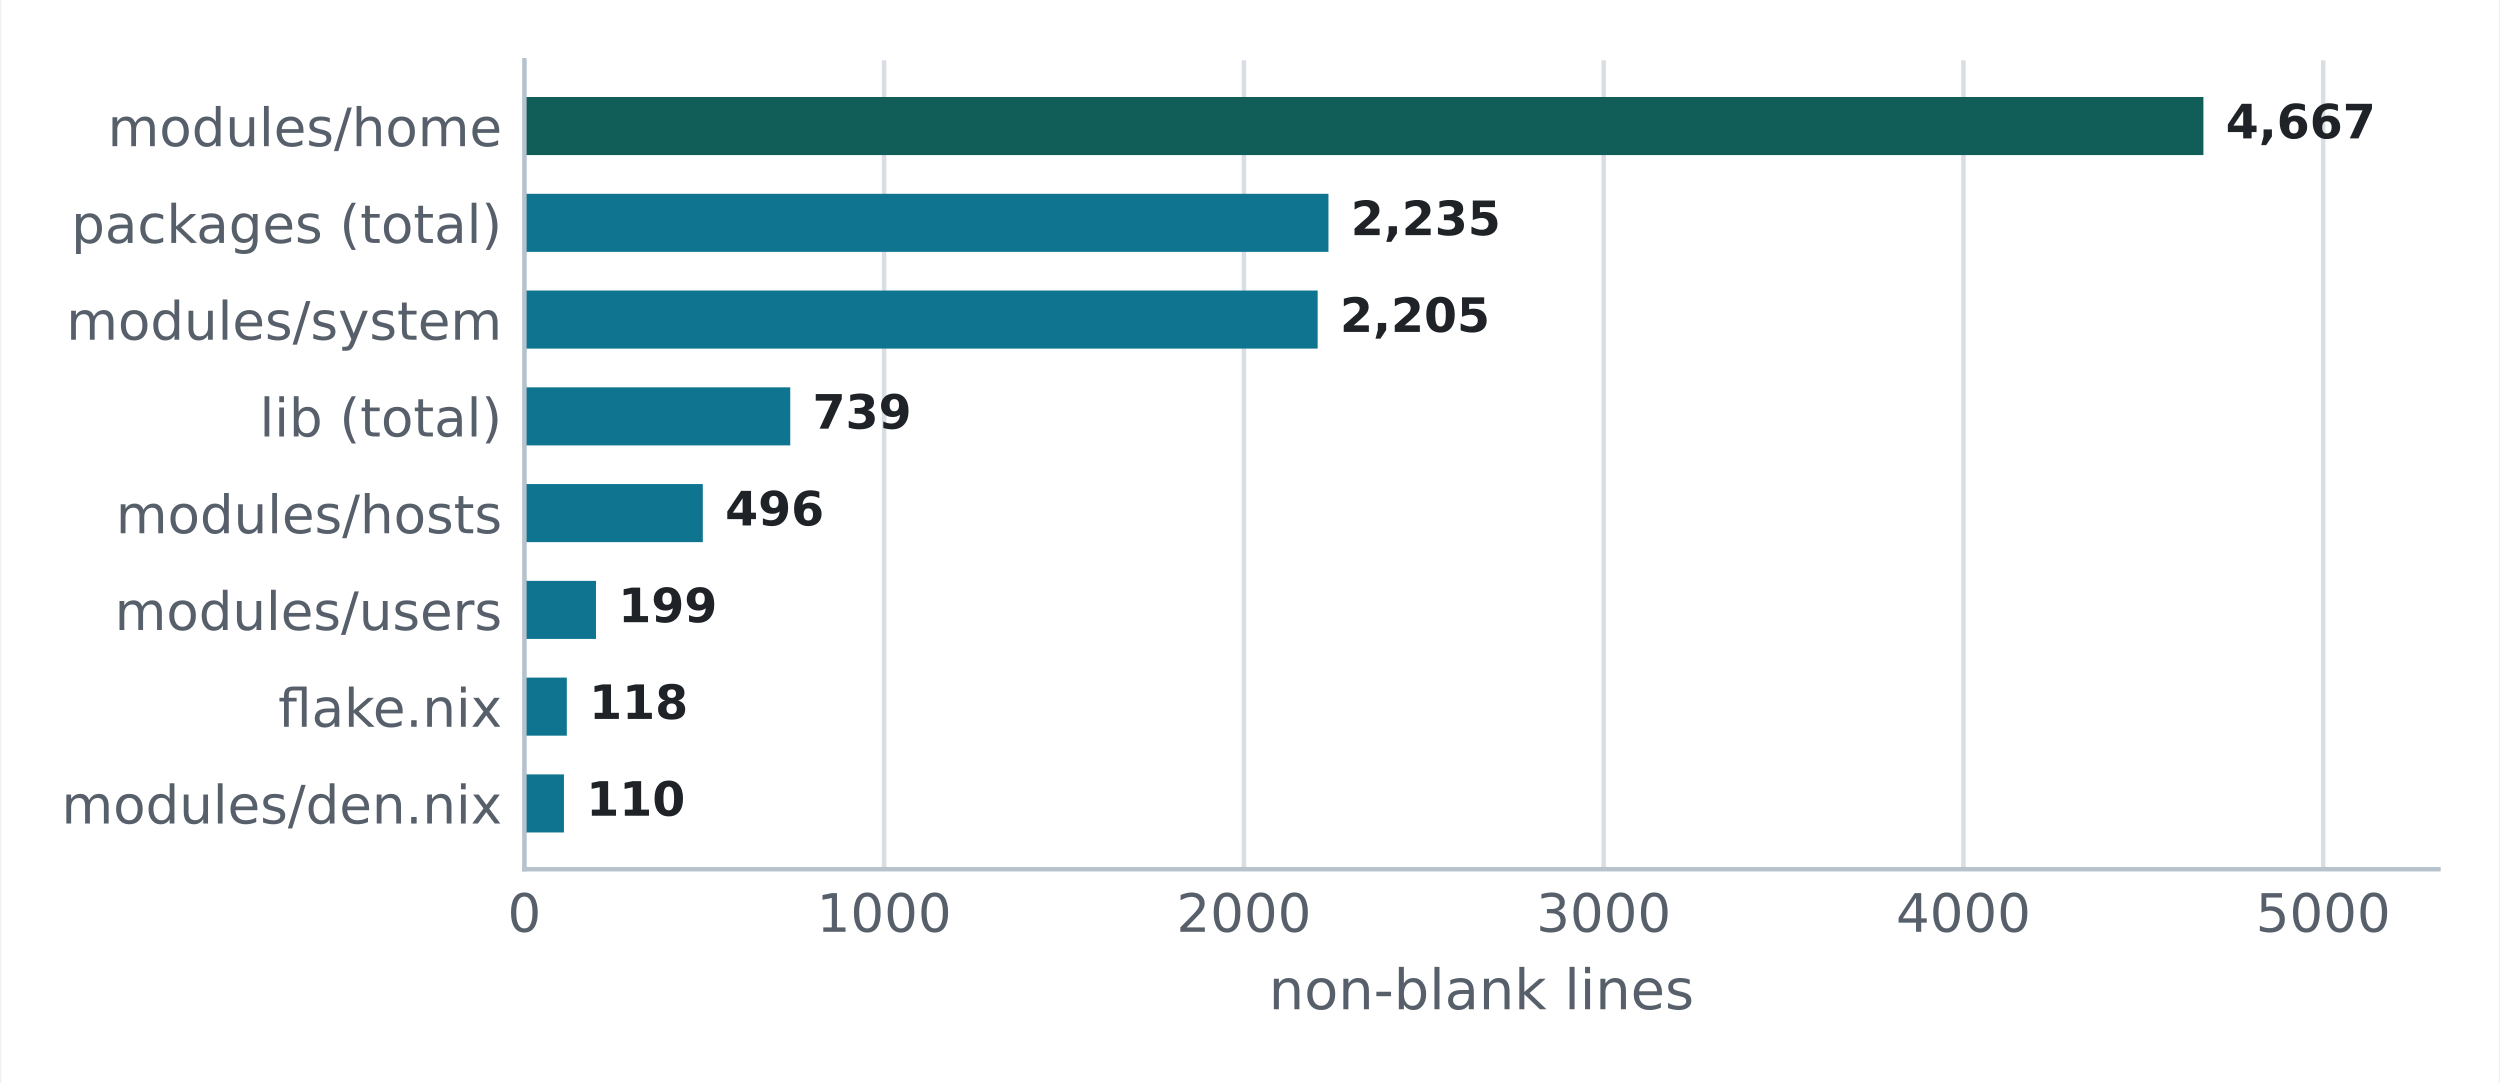
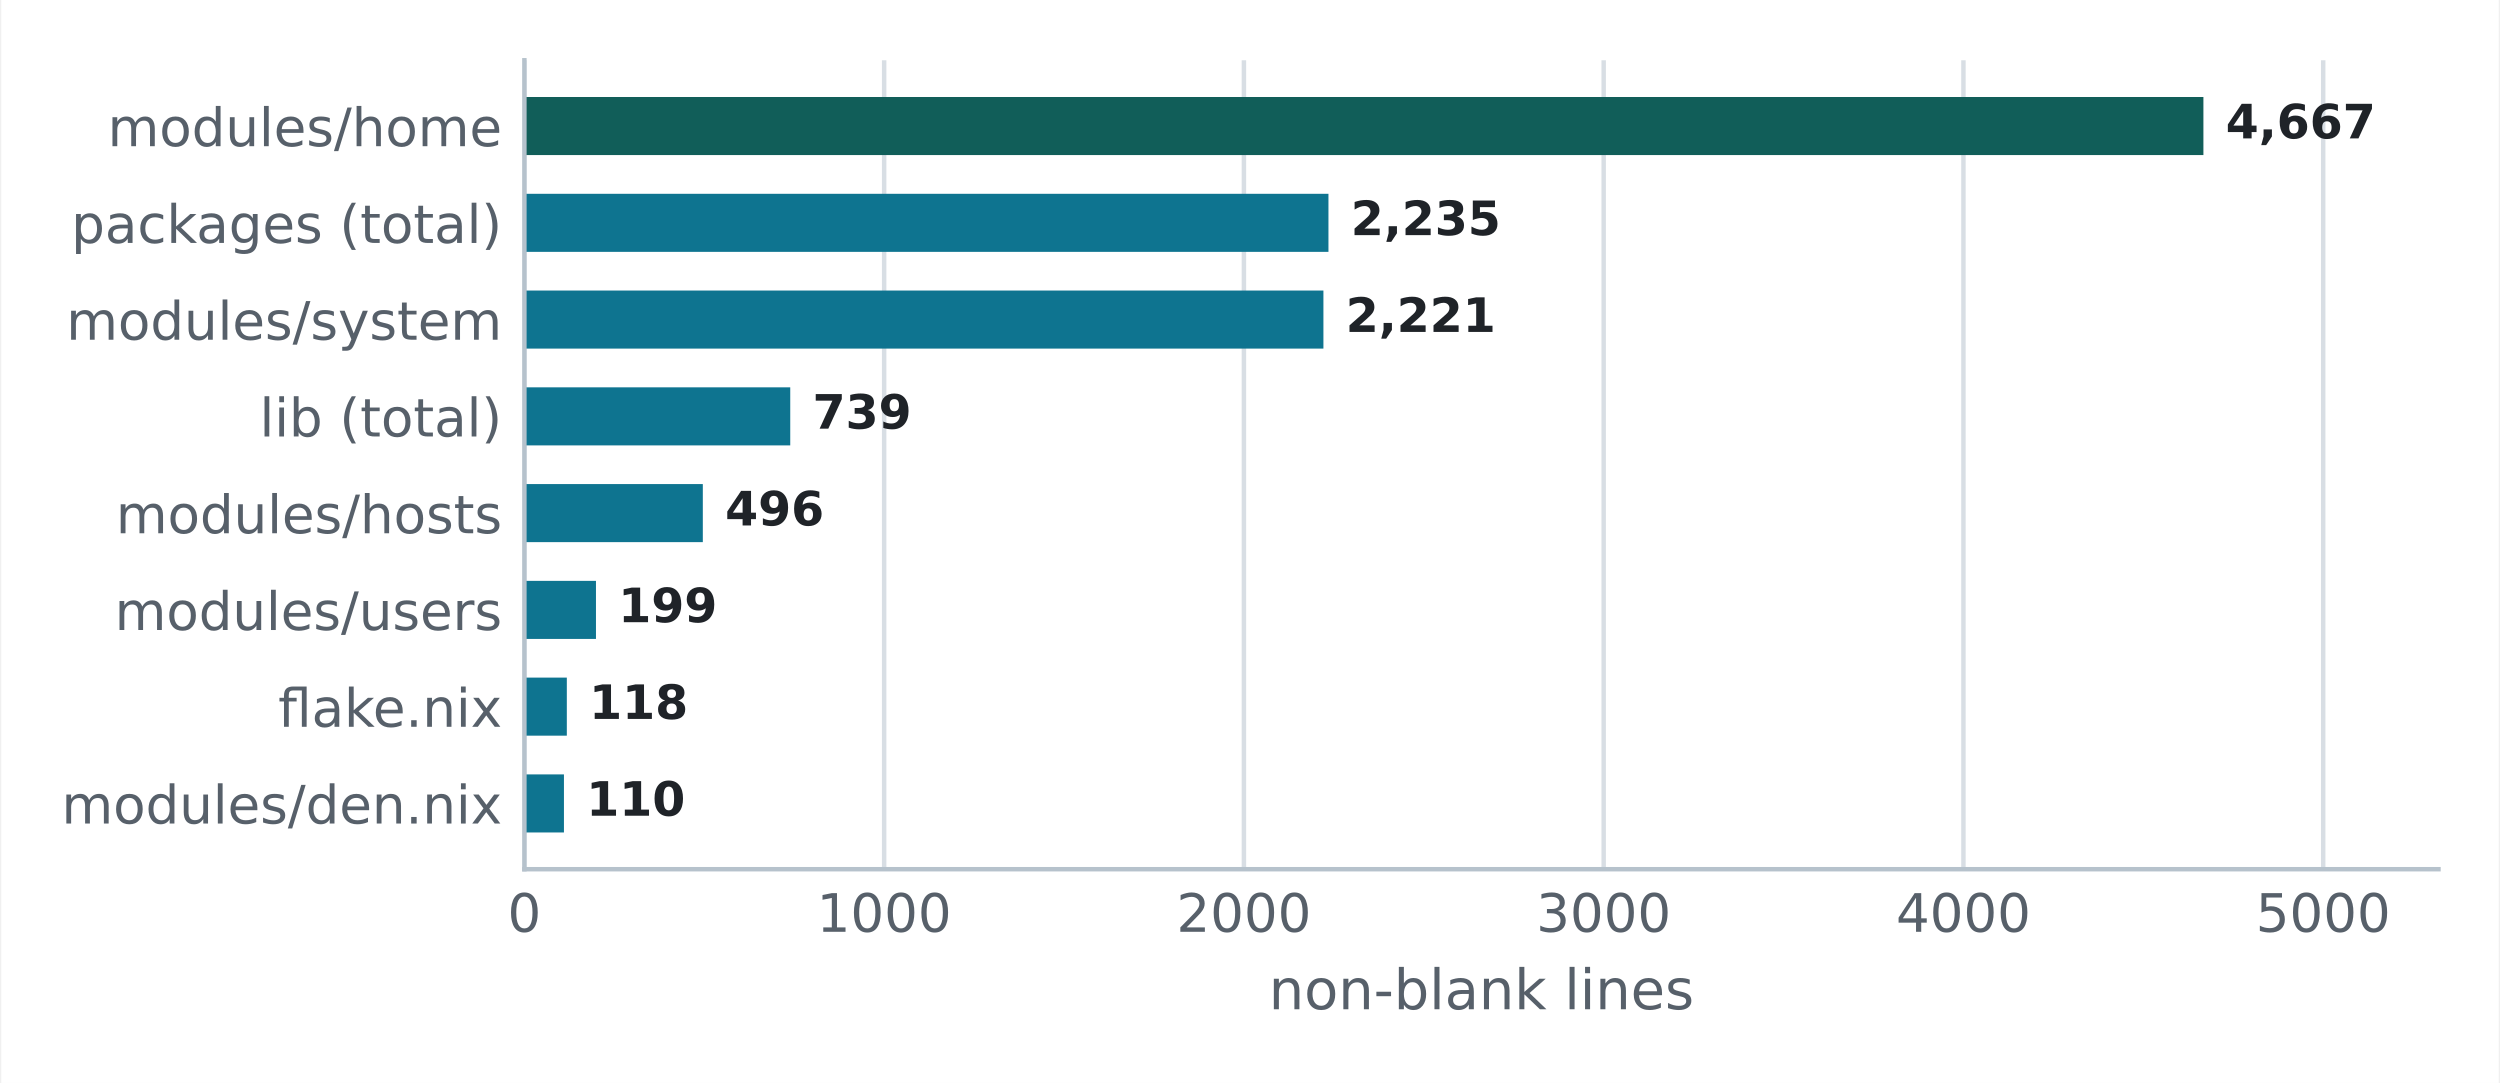
<svg xmlns="http://www.w3.org/2000/svg" xmlns:xlink="http://www.w3.org/1999/xlink" width="995" height="431" viewBox="0 0 447.591 194.078" version="1.1">
  <defs>
    <style type="text/css">*{stroke-linejoin: round; stroke-linecap: butt}</style>
  </defs>
  <g id="figure_1">
    <g id="patch_1">
      <path d="M 0 194.078  L 447.591 194.078  L 447.591 0  L 0 0  z " style="fill: #ffffff" />
    </g>
    <g id="axes_1">
      <g id="patch_2">
        <path d="M 93.751 155.778  L 436.791 155.778  L 436.791 10.8  L 93.751 10.8  z " style="fill: #ffffff" />
      </g>
      <g id="matplotlib.axis_1">
        <g id="xtick_1">
          <g id="line2d_1">
            <path d="M 93.751 155.778  L 93.751 10.8  " clip-path="url(#p4f550c6e6d)" style="fill: none; stroke: #d8dee4; stroke-width: 0.8; stroke-linecap: square" />
          </g>
          <g id="line2d_2" />
          <g id="text_1">
            <g style="fill: #57606a" transform="translate(90.72875 166.9954) scale(0.095 -0.095)">
              <defs>
                <path id="DejaVuSans-13" d="M 2034 4250  Q 1547 4250 1301 3770  Q 1056 3291 1056 2328  Q 1056 1369 1301 889  Q 1547 409 2034 409  Q 2525 409 2770 889  Q 3016 1369 3016 2328  Q 3016 3291 2770 3770  Q 2525 4250 2034 4250  z M 2034 4750  Q 2819 4750 3233 4129  Q 3647 3509 3647 2328  Q 3647 1150 3233 529  Q 2819 -91 2034 -91  Q 1250 -91 836 529  Q 422 1150 422 2328  Q 422 3509 836 4129  Q 1250 4750 2034 4750  z " transform="scale(0.015625)" />
              </defs>
              <use xlink:href="#DejaVuSans-13" />
            </g>
          </g>
        </g>
        <g id="xtick_2">
          <g id="line2d_3">
            <path d="M 158.228 155.778  L 158.228 10.8  " clip-path="url(#p4f550c6e6d)" style="fill: none; stroke: #d8dee4; stroke-width: 0.8; stroke-linecap: square" />
          </g>
          <g id="line2d_4" />
          <g id="text_2">
            <g style="fill: #57606a" transform="translate(146.1388 166.9954) scale(0.095 -0.095)">
              <defs>
                <path id="DejaVuSans-14" d="M 794 531  L 1825 531  L 1825 4091  L 703 3866  L 703 4441  L 1819 4666  L 2450 4666  L 2450 531  L 3481 531  L 3481 0  L 794 0  L 794 531  z " transform="scale(0.015625)" />
              </defs>
              <use xlink:href="#DejaVuSans-14" />
              <use xlink:href="#DejaVuSans-13" transform="translate(63.625 0)" />
              <use xlink:href="#DejaVuSans-13" transform="translate(127.25 0)" />
              <use xlink:href="#DejaVuSans-13" transform="translate(190.875 0)" />
            </g>
          </g>
        </g>
        <g id="xtick_3">
          <g id="line2d_5">
            <path d="M 222.704 155.778  L 222.704 10.8  " clip-path="url(#p4f550c6e6d)" style="fill: none; stroke: #d8dee4; stroke-width: 0.8; stroke-linecap: square" />
          </g>
          <g id="line2d_6" />
          <g id="text_3">
            <g style="fill: #57606a" transform="translate(210.6154 166.9954) scale(0.095 -0.095)">
              <defs>
                <path id="DejaVuSans-15" d="M 1228 531  L 3431 531  L 3431 0  L 469 0  L 469 531  Q 828 903 1448 1529  Q 2069 2156 2228 2338  Q 2531 2678 2651 2914  Q 2772 3150 2772 3378  Q 2772 3750 2511 3984  Q 2250 4219 1831 4219  Q 1534 4219 1204 4116  Q 875 4013 500 3803  L 500 4441  Q 881 4594 1212 4672  Q 1544 4750 1819 4750  Q 2544 4750 2975 4387  Q 3406 4025 3406 3419  Q 3406 3131 3298 2873  Q 3191 2616 2906 2266  Q 2828 2175 2409 1742  Q 1991 1309 1228 531  z " transform="scale(0.015625)" />
              </defs>
              <use xlink:href="#DejaVuSans-15" />
              <use xlink:href="#DejaVuSans-13" transform="translate(63.625 0)" />
              <use xlink:href="#DejaVuSans-13" transform="translate(127.25 0)" />
              <use xlink:href="#DejaVuSans-13" transform="translate(190.875 0)" />
            </g>
          </g>
        </g>
        <g id="xtick_4">
          <g id="line2d_7">
            <path d="M 287.181 155.778  L 287.181 10.8  " clip-path="url(#p4f550c6e6d)" style="fill: none; stroke: #d8dee4; stroke-width: 0.8; stroke-linecap: square" />
          </g>
          <g id="line2d_8" />
          <g id="text_4">
            <g style="fill: #57606a" transform="translate(275.092 166.9954) scale(0.095 -0.095)">
              <defs>
                <path id="DejaVuSans-16" d="M 2597 2516  Q 3050 2419 3304 2112  Q 3559 1806 3559 1356  Q 3559 666 3084 287  Q 2609 -91 1734 -91  Q 1441 -91 1130 -33  Q 819 25 488 141  L 488 750  Q 750 597 1062 519  Q 1375 441 1716 441  Q 2309 441 2620 675  Q 2931 909 2931 1356  Q 2931 1769 2642 2001  Q 2353 2234 1838 2234  L 1294 2234  L 1294 2753  L 1863 2753  Q 2328 2753 2575 2939  Q 2822 3125 2822 3475  Q 2822 3834 2567 4026  Q 2313 4219 1838 4219  Q 1578 4219 1281 4162  Q 984 4106 628 3988  L 628 4550  Q 988 4650 1302 4700  Q 1616 4750 1894 4750  Q 2613 4750 3031 4423  Q 3450 4097 3450 3541  Q 3450 3153 3228 2886  Q 3006 2619 2597 2516  z " transform="scale(0.015625)" />
              </defs>
              <use xlink:href="#DejaVuSans-16" />
              <use xlink:href="#DejaVuSans-13" transform="translate(63.625 0)" />
              <use xlink:href="#DejaVuSans-13" transform="translate(127.25 0)" />
              <use xlink:href="#DejaVuSans-13" transform="translate(190.875 0)" />
            </g>
          </g>
        </g>
        <g id="xtick_5">
          <g id="line2d_9">
            <path d="M 351.657 155.778  L 351.657 10.8  " clip-path="url(#p4f550c6e6d)" style="fill: none; stroke: #d8dee4; stroke-width: 0.8; stroke-linecap: square" />
          </g>
          <g id="line2d_10" />
          <g id="text_5">
            <g style="fill: #57606a" transform="translate(339.5686 166.9954) scale(0.095 -0.095)">
              <defs>
                <path id="DejaVuSans-17" d="M 2419 4116  L 825 1625  L 2419 1625  L 2419 4116  z M 2253 4666  L 3047 4666  L 3047 1625  L 3713 1625  L 3713 1100  L 3047 1100  L 3047 0  L 2419 0  L 2419 1100  L 313 1100  L 313 1709  L 2253 4666  z " transform="scale(0.015625)" />
              </defs>
              <use xlink:href="#DejaVuSans-17" />
              <use xlink:href="#DejaVuSans-13" transform="translate(63.625 0)" />
              <use xlink:href="#DejaVuSans-13" transform="translate(127.25 0)" />
              <use xlink:href="#DejaVuSans-13" transform="translate(190.875 0)" />
            </g>
          </g>
        </g>
        <g id="xtick_6">
          <g id="line2d_11">
            <path d="M 416.134 155.778  L 416.134 10.8  " clip-path="url(#p4f550c6e6d)" style="fill: none; stroke: #d8dee4; stroke-width: 0.8; stroke-linecap: square" />
          </g>
          <g id="line2d_12" />
          <g id="text_6">
            <g style="fill: #57606a" transform="translate(404.0452 166.9954) scale(0.095 -0.095)">
              <defs>
                <path id="DejaVuSans-18" d="M 691 4666  L 3169 4666  L 3169 4134  L 1269 4134  L 1269 2991  Q 1406 3038 1543 3061  Q 1681 3084 1819 3084  Q 2600 3084 3056 2656  Q 3513 2228 3513 1497  Q 3513 744 3044 326  Q 2575 -91 1722 -91  Q 1428 -91 1123 -41  Q 819 9 494 109  L 494 744  Q 775 591 1075 516  Q 1375 441 1709 441  Q 2250 441 2565 725  Q 2881 1009 2881 1497  Q 2881 1984 2565 2268  Q 2250 2553 1709 2553  Q 1456 2553 1204 2497  Q 953 2441 691 2322  L 691 4666  z " transform="scale(0.015625)" />
              </defs>
              <use xlink:href="#DejaVuSans-18" />
              <use xlink:href="#DejaVuSans-13" transform="translate(63.625 0)" />
              <use xlink:href="#DejaVuSans-13" transform="translate(127.25 0)" />
              <use xlink:href="#DejaVuSans-13" transform="translate(190.875 0)" />
            </g>
          </g>
        </g>
        <g id="text_7">
          <g style="fill: #57606a" transform="translate(227.1616 180.8761) scale(0.1 -0.1)">
            <defs>
              <path id="DejaVuSans-51" d="M 3513 2113  L 3513 0  L 2938 0  L 2938 2094  Q 2938 2591 2744 2837  Q 2550 3084 2163 3084  Q 1697 3084 1428 2787  Q 1159 2491 1159 1978  L 1159 0  L 581 0  L 581 3500  L 1159 3500  L 1159 2956  Q 1366 3272 1645 3428  Q 1925 3584 2291 3584  Q 2894 3584 3203 3211  Q 3513 2838 3513 2113  z " transform="scale(0.015625)" />
              <path id="DejaVuSans-52" d="M 1959 3097  Q 1497 3097 1228 2736  Q 959 2375 959 1747  Q 959 1119 1226 758  Q 1494 397 1959 397  Q 2419 397 2687 759  Q 2956 1122 2956 1747  Q 2956 2369 2687 2733  Q 2419 3097 1959 3097  z M 1959 3584  Q 2709 3584 3137 3096  Q 3566 2609 3566 1747  Q 3566 888 3137 398  Q 2709 -91 1959 -91  Q 1206 -91 779 398  Q 353 888 353 1747  Q 353 2609 779 3096  Q 1206 3584 1959 3584  z " transform="scale(0.015625)" />
              <path id="DejaVuSans-10" d="M 313 2009  L 1997 2009  L 1997 1497  L 313 1497  L 313 2009  z " transform="scale(0.015625)" />
              <path id="DejaVuSans-45" d="M 3116 1747  Q 3116 2381 2855 2742  Q 2594 3103 2138 3103  Q 1681 3103 1420 2742  Q 1159 2381 1159 1747  Q 1159 1113 1420 752  Q 1681 391 2138 391  Q 2594 391 2855 752  Q 3116 1113 3116 1747  z M 1159 2969  Q 1341 3281 1617 3432  Q 1894 3584 2278 3584  Q 2916 3584 3314 3078  Q 3713 2572 3713 1747  Q 3713 922 3314 415  Q 2916 -91 2278 -91  Q 1894 -91 1617 61  Q 1341 213 1159 525  L 1159 0  L 581 0  L 581 4863  L 1159 4863  L 1159 2969  z " transform="scale(0.015625)" />
              <path id="DejaVuSans-4f" d="M 603 4863  L 1178 4863  L 1178 0  L 603 0  L 603 4863  z " transform="scale(0.015625)" />
              <path id="DejaVuSans-44" d="M 2194 1759  Q 1497 1759 1228 1600  Q 959 1441 959 1056  Q 959 750 1161 570  Q 1363 391 1709 391  Q 2188 391 2477 730  Q 2766 1069 2766 1631  L 2766 1759  L 2194 1759  z M 3341 1997  L 3341 0  L 2766 0  L 2766 531  Q 2569 213 2275 61  Q 1981 -91 1556 -91  Q 1019 -91 701 211  Q 384 513 384 1019  Q 384 1609 779 1909  Q 1175 2209 1959 2209  L 2766 2209  L 2766 2266  Q 2766 2663 2505 2880  Q 2244 3097 1772 3097  Q 1472 3097 1187 3025  Q 903 2953 641 2809  L 641 3341  Q 956 3463 1253 3523  Q 1550 3584 1831 3584  Q 2591 3584 2966 3190  Q 3341 2797 3341 1997  z " transform="scale(0.015625)" />
              <path id="DejaVuSans-4e" d="M 581 4863  L 1159 4863  L 1159 1991  L 2875 3500  L 3609 3500  L 1753 1863  L 3688 0  L 2938 0  L 1159 1709  L 1159 0  L 581 0  L 581 4863  z " transform="scale(0.015625)" />
              <path id="DejaVuSans-3" transform="scale(0.015625)" />
              <path id="DejaVuSans-4c" d="M 603 3500  L 1178 3500  L 1178 0  L 603 0  L 603 3500  z M 603 4863  L 1178 4863  L 1178 4134  L 603 4134  L 603 4863  z " transform="scale(0.015625)" />
              <path id="DejaVuSans-48" d="M 3597 1894  L 3597 1613  L 953 1613  Q 991 1019 1311 708  Q 1631 397 2203 397  Q 2534 397 2845 478  Q 3156 559 3463 722  L 3463 178  Q 3153 47 2828 -22  Q 2503 -91 2169 -91  Q 1331 -91 842 396  Q 353 884 353 1716  Q 353 2575 817 3079  Q 1281 3584 2069 3584  Q 2775 3584 3186 3129  Q 3597 2675 3597 1894  z M 3022 2063  Q 3016 2534 2758 2815  Q 2500 3097 2075 3097  Q 1594 3097 1305 2825  Q 1016 2553 972 2059  L 3022 2063  z " transform="scale(0.015625)" />
              <path id="DejaVuSans-56" d="M 2834 3397  L 2834 2853  Q 2591 2978 2328 3040  Q 2066 3103 1784 3103  Q 1356 3103 1142 2972  Q 928 2841 928 2578  Q 928 2378 1081 2264  Q 1234 2150 1697 2047  L 1894 2003  Q 2506 1872 2764 1633  Q 3022 1394 3022 966  Q 3022 478 2636 193  Q 2250 -91 1575 -91  Q 1294 -91 989 -36  Q 684 19 347 128  L 347 722  Q 666 556 975 473  Q 1284 391 1588 391  Q 1994 391 2212 530  Q 2431 669 2431 922  Q 2431 1156 2273 1281  Q 2116 1406 1581 1522  L 1381 1569  Q 847 1681 609 1914  Q 372 2147 372 2553  Q 372 3047 722 3315  Q 1072 3584 1716 3584  Q 2034 3584 2315 3537  Q 2597 3491 2834 3397  z " transform="scale(0.015625)" />
            </defs>
            <use xlink:href="#DejaVuSans-51" />
            <use xlink:href="#DejaVuSans-52" transform="translate(63.375 0)" />
            <use xlink:href="#DejaVuSans-51" transform="translate(124.5625 0)" />
            <use xlink:href="#DejaVuSans-10" transform="translate(187.9375 0)" />
            <use xlink:href="#DejaVuSans-45" transform="translate(224.0156 0)" />
            <use xlink:href="#DejaVuSans-4f" transform="translate(287.5 0)" />
            <use xlink:href="#DejaVuSans-44" transform="translate(315.2812 0)" />
            <use xlink:href="#DejaVuSans-51" transform="translate(376.5625 0)" />
            <use xlink:href="#DejaVuSans-4e" transform="translate(439.9375 0)" />
            <use xlink:href="#DejaVuSans-3" transform="translate(497.8438 0)" />
            <use xlink:href="#DejaVuSans-4f" transform="translate(529.625 0)" />
            <use xlink:href="#DejaVuSans-4c" transform="translate(557.4062 0)" />
            <use xlink:href="#DejaVuSans-51" transform="translate(585.1875 0)" />
            <use xlink:href="#DejaVuSans-48" transform="translate(648.5625 0)" />
            <use xlink:href="#DejaVuSans-56" transform="translate(710.0938 0)" />
          </g>
        </g>
      </g>
      <g id="matplotlib.axis_2">
        <g id="ytick_1">
          <g id="line2d_13" />
          <g id="text_8">
            <g style="fill: #57606a" transform="translate(10.8 147.5945) scale(0.095 -0.095)">
              <defs>
                <path id="DejaVuSans-50" d="M 3328 2828  Q 3544 3216 3844 3400  Q 4144 3584 4550 3584  Q 5097 3584 5394 3201  Q 5691 2819 5691 2113  L 5691 0  L 5113 0  L 5113 2094  Q 5113 2597 4934 2840  Q 4756 3084 4391 3084  Q 3944 3084 3684 2787  Q 3425 2491 3425 1978  L 3425 0  L 2847 0  L 2847 2094  Q 2847 2600 2669 2842  Q 2491 3084 2119 3084  Q 1678 3084 1418 2786  Q 1159 2488 1159 1978  L 1159 0  L 581 0  L 581 3500  L 1159 3500  L 1159 2956  Q 1356 3278 1631 3431  Q 1906 3584 2284 3584  Q 2666 3584 2933 3390  Q 3200 3197 3328 2828  z " transform="scale(0.015625)" />
                <path id="DejaVuSans-47" d="M 2906 2969  L 2906 4863  L 3481 4863  L 3481 0  L 2906 0  L 2906 525  Q 2725 213 2448 61  Q 2172 -91 1784 -91  Q 1150 -91 751 415  Q 353 922 353 1747  Q 353 2572 751 3078  Q 1150 3584 1784 3584  Q 2172 3584 2448 3432  Q 2725 3281 2906 2969  z M 947 1747  Q 947 1113 1208 752  Q 1469 391 1925 391  Q 2381 391 2643 752  Q 2906 1113 2906 1747  Q 2906 2381 2643 2742  Q 2381 3103 1925 3103  Q 1469 3103 1208 2742  Q 947 2381 947 1747  z " transform="scale(0.015625)" />
                <path id="DejaVuSans-58" d="M 544 1381  L 544 3500  L 1119 3500  L 1119 1403  Q 1119 906 1312 657  Q 1506 409 1894 409  Q 2359 409 2629 706  Q 2900 1003 2900 1516  L 2900 3500  L 3475 3500  L 3475 0  L 2900 0  L 2900 538  Q 2691 219 2414 64  Q 2138 -91 1772 -91  Q 1169 -91 856 284  Q 544 659 544 1381  z M 1991 3584  L 1991 3584  z " transform="scale(0.015625)" />
                <path id="DejaVuSans-12" d="M 1625 4666  L 2156 4666  L 531 -594  L 0 -594  L 1625 4666  z " transform="scale(0.015625)" />
                <path id="DejaVuSans-11" d="M 684 794  L 1344 794  L 1344 0  L 684 0  L 684 794  z " transform="scale(0.015625)" />
                <path id="DejaVuSans-5b" d="M 3513 3500  L 2247 1797  L 3578 0  L 2900 0  L 1881 1375  L 863 0  L 184 0  L 1544 1831  L 300 3500  L 978 3500  L 1906 2253  L 2834 3500  L 3513 3500  z " transform="scale(0.015625)" />
              </defs>
              <use xlink:href="#DejaVuSans-50" />
              <use xlink:href="#DejaVuSans-52" transform="translate(97.40625 0)" />
              <use xlink:href="#DejaVuSans-47" transform="translate(158.5938 0)" />
              <use xlink:href="#DejaVuSans-58" transform="translate(222.0781 0)" />
              <use xlink:href="#DejaVuSans-4f" transform="translate(285.4531 0)" />
              <use xlink:href="#DejaVuSans-48" transform="translate(313.2344 0)" />
              <use xlink:href="#DejaVuSans-56" transform="translate(374.7656 0)" />
              <use xlink:href="#DejaVuSans-12" transform="translate(426.8594 0)" />
              <use xlink:href="#DejaVuSans-47" transform="translate(460.5469 0)" />
              <use xlink:href="#DejaVuSans-48" transform="translate(524.0312 0)" />
              <use xlink:href="#DejaVuSans-51" transform="translate(585.5625 0)" />
              <use xlink:href="#DejaVuSans-11" transform="translate(648.9375 0)" />
              <use xlink:href="#DejaVuSans-51" transform="translate(680.7188 0)" />
              <use xlink:href="#DejaVuSans-4c" transform="translate(744.0938 0)" />
              <use xlink:href="#DejaVuSans-5b" transform="translate(771.875 0)" />
            </g>
          </g>
        </g>
        <g id="ytick_2">
          <g id="line2d_14" />
          <g id="text_9">
            <g style="fill: #57606a" transform="translate(49.6357 130.2526) scale(0.095 -0.095)">
              <defs>
                <path id="DejaVuSans-13b0" d="M 1831 4863  L 3431 4863  L 3431 0  L 2853 0  L 2853 4384  L 1825 4384  Q 1516 4384 1395 4259  Q 1275 4134 1275 3809  L 1275 3500  L 2222 3500  L 2222 3053  L 1275 3053  L 1275 0  L 697 0  L 697 3053  L 147 3053  L 147 3500  L 697 3500  L 697 3744  Q 697 4328 969 4595  Q 1241 4863 1831 4863  z " transform="scale(0.015625)" />
              </defs>
              <use xlink:href="#DejaVuSans-13b0" />
              <use xlink:href="#DejaVuSans-44" transform="translate(62.98438 0)" />
              <use xlink:href="#DejaVuSans-4e" transform="translate(124.2656 0)" />
              <use xlink:href="#DejaVuSans-48" transform="translate(178.6094 0)" />
              <use xlink:href="#DejaVuSans-11" transform="translate(240.1406 0)" />
              <use xlink:href="#DejaVuSans-51" transform="translate(271.9219 0)" />
              <use xlink:href="#DejaVuSans-4c" transform="translate(335.2969 0)" />
              <use xlink:href="#DejaVuSans-5b" transform="translate(363.0781 0)" />
            </g>
          </g>
        </g>
        <g id="ytick_3">
          <g id="line2d_15" />
          <g id="text_10">
            <g style="fill: #57606a" transform="translate(20.32969 112.9108) scale(0.095 -0.095)">
              <defs>
                <path id="DejaVuSans-55" d="M 2631 2963  Q 2534 3019 2420 3045  Q 2306 3072 2169 3072  Q 1681 3072 1420 2755  Q 1159 2438 1159 1844  L 1159 0  L 581 0  L 581 3500  L 1159 3500  L 1159 2956  Q 1341 3275 1631 3429  Q 1922 3584 2338 3584  Q 2397 3584 2469 3576  Q 2541 3569 2628 3553  L 2631 2963  z " transform="scale(0.015625)" />
              </defs>
              <use xlink:href="#DejaVuSans-50" />
              <use xlink:href="#DejaVuSans-52" transform="translate(97.40625 0)" />
              <use xlink:href="#DejaVuSans-47" transform="translate(158.5938 0)" />
              <use xlink:href="#DejaVuSans-58" transform="translate(222.0781 0)" />
              <use xlink:href="#DejaVuSans-4f" transform="translate(285.4531 0)" />
              <use xlink:href="#DejaVuSans-48" transform="translate(313.2344 0)" />
              <use xlink:href="#DejaVuSans-56" transform="translate(374.7656 0)" />
              <use xlink:href="#DejaVuSans-12" transform="translate(426.8594 0)" />
              <use xlink:href="#DejaVuSans-58" transform="translate(460.5469 0)" />
              <use xlink:href="#DejaVuSans-56" transform="translate(523.9219 0)" />
              <use xlink:href="#DejaVuSans-48" transform="translate(576.0156 0)" />
              <use xlink:href="#DejaVuSans-55" transform="translate(637.5469 0)" />
              <use xlink:href="#DejaVuSans-56" transform="translate(678.6562 0)" />
            </g>
          </g>
        </g>
        <g id="ytick_4">
          <g id="line2d_16" />
          <g id="text_11">
            <g style="fill: #57606a" transform="translate(20.54344 95.569) scale(0.095 -0.095)">
              <defs>
                <path id="DejaVuSans-4b" d="M 3513 2113  L 3513 0  L 2938 0  L 2938 2094  Q 2938 2591 2744 2837  Q 2550 3084 2163 3084  Q 1697 3084 1428 2787  Q 1159 2491 1159 1978  L 1159 0  L 581 0  L 581 4863  L 1159 4863  L 1159 2956  Q 1366 3272 1645 3428  Q 1925 3584 2291 3584  Q 2894 3584 3203 3211  Q 3513 2838 3513 2113  z " transform="scale(0.015625)" />
                <path id="DejaVuSans-57" d="M 1172 4494  L 1172 3500  L 2356 3500  L 2356 3053  L 1172 3053  L 1172 1153  Q 1172 725 1289 603  Q 1406 481 1766 481  L 2356 481  L 2356 0  L 1766 0  Q 1100 0 847 248  Q 594 497 594 1153  L 594 3053  L 172 3053  L 172 3500  L 594 3500  L 594 4494  L 1172 4494  z " transform="scale(0.015625)" />
              </defs>
              <use xlink:href="#DejaVuSans-50" />
              <use xlink:href="#DejaVuSans-52" transform="translate(97.40625 0)" />
              <use xlink:href="#DejaVuSans-47" transform="translate(158.5938 0)" />
              <use xlink:href="#DejaVuSans-58" transform="translate(222.0781 0)" />
              <use xlink:href="#DejaVuSans-4f" transform="translate(285.4531 0)" />
              <use xlink:href="#DejaVuSans-48" transform="translate(313.2344 0)" />
              <use xlink:href="#DejaVuSans-56" transform="translate(374.7656 0)" />
              <use xlink:href="#DejaVuSans-12" transform="translate(426.8594 0)" />
              <use xlink:href="#DejaVuSans-4b" transform="translate(460.5469 0)" />
              <use xlink:href="#DejaVuSans-52" transform="translate(523.9219 0)" />
              <use xlink:href="#DejaVuSans-56" transform="translate(585.1094 0)" />
              <use xlink:href="#DejaVuSans-57" transform="translate(637.2031 0)" />
              <use xlink:href="#DejaVuSans-56" transform="translate(676.4062 0)" />
            </g>
          </g>
        </g>
        <g id="ytick_5">
          <g id="line2d_17" />
          <g id="text_12">
            <g style="fill: #57606a" transform="translate(46.28695 78.22717) scale(0.095 -0.095)">
              <defs>
                <path id="DejaVuSans-b" d="M 1984 4856  Q 1566 4138 1362 3434  Q 1159 2731 1159 2009  Q 1159 1288 1364 580  Q 1569 -128 1984 -844  L 1484 -844  Q 1016 -109 783 600  Q 550 1309 550 2009  Q 550 2706 781 3412  Q 1013 4119 1484 4856  L 1984 4856  z " transform="scale(0.015625)" />
                <path id="DejaVuSans-c" d="M 513 4856  L 1013 4856  Q 1481 4119 1714 3412  Q 1947 2706 1947 2009  Q 1947 1309 1714 600  Q 1481 -109 1013 -844  L 513 -844  Q 928 -128 1133 580  Q 1338 1288 1338 2009  Q 1338 2731 1133 3434  Q 928 4138 513 4856  z " transform="scale(0.015625)" />
              </defs>
              <use xlink:href="#DejaVuSans-4f" />
              <use xlink:href="#DejaVuSans-4c" transform="translate(27.78125 0)" />
              <use xlink:href="#DejaVuSans-45" transform="translate(55.5625 0)" />
              <use xlink:href="#DejaVuSans-3" transform="translate(119.0469 0)" />
              <use xlink:href="#DejaVuSans-b" transform="translate(150.8281 0)" />
              <use xlink:href="#DejaVuSans-57" transform="translate(189.8438 0)" />
              <use xlink:href="#DejaVuSans-52" transform="translate(229.0469 0)" />
              <use xlink:href="#DejaVuSans-57" transform="translate(290.2344 0)" />
              <use xlink:href="#DejaVuSans-44" transform="translate(329.4375 0)" />
              <use xlink:href="#DejaVuSans-4f" transform="translate(390.7188 0)" />
              <use xlink:href="#DejaVuSans-c" transform="translate(418.5 0)" />
            </g>
          </g>
        </g>
        <g id="ytick_6">
          <g id="line2d_18" />
          <g id="text_13">
            <g style="fill: #57606a" transform="translate(11.655 60.88535) scale(0.095 -0.095)">
              <defs>
                <path id="DejaVuSans-5c" d="M 2059 -325  Q 1816 -950 1584 -1140  Q 1353 -1331 966 -1331  L 506 -1331  L 506 -850  L 844 -850  Q 1081 -850 1212 -737  Q 1344 -625 1503 -206  L 1606 56  L 191 3500  L 800 3500  L 1894 763  L 2988 3500  L 3597 3500  L 2059 -325  z " transform="scale(0.015625)" />
              </defs>
              <use xlink:href="#DejaVuSans-50" />
              <use xlink:href="#DejaVuSans-52" transform="translate(97.40625 0)" />
              <use xlink:href="#DejaVuSans-47" transform="translate(158.5938 0)" />
              <use xlink:href="#DejaVuSans-58" transform="translate(222.0781 0)" />
              <use xlink:href="#DejaVuSans-4f" transform="translate(285.4531 0)" />
              <use xlink:href="#DejaVuSans-48" transform="translate(313.2344 0)" />
              <use xlink:href="#DejaVuSans-56" transform="translate(374.7656 0)" />
              <use xlink:href="#DejaVuSans-12" transform="translate(426.8594 0)" />
              <use xlink:href="#DejaVuSans-56" transform="translate(460.5469 0)" />
              <use xlink:href="#DejaVuSans-5c" transform="translate(512.6406 0)" />
              <use xlink:href="#DejaVuSans-56" transform="translate(571.8281 0)" />
              <use xlink:href="#DejaVuSans-57" transform="translate(623.9219 0)" />
              <use xlink:href="#DejaVuSans-48" transform="translate(663.125 0)" />
              <use xlink:href="#DejaVuSans-50" transform="translate(724.6562 0)" />
            </g>
          </g>
        </g>
        <g id="ytick_7">
          <g id="line2d_19" />
          <g id="text_14">
            <g style="fill: #57606a" transform="translate(12.5382 43.54352) scale(0.095 -0.095)">
              <defs>
                <path id="DejaVuSans-53" d="M 1159 525  L 1159 -1331  L 581 -1331  L 581 3500  L 1159 3500  L 1159 2969  Q 1341 3281 1617 3432  Q 1894 3584 2278 3584  Q 2916 3584 3314 3078  Q 3713 2572 3713 1747  Q 3713 922 3314 415  Q 2916 -91 2278 -91  Q 1894 -91 1617 61  Q 1341 213 1159 525  z M 3116 1747  Q 3116 2381 2855 2742  Q 2594 3103 2138 3103  Q 1681 3103 1420 2742  Q 1159 2381 1159 1747  Q 1159 1113 1420 752  Q 1681 391 2138 391  Q 2594 391 2855 752  Q 3116 1113 3116 1747  z " transform="scale(0.015625)" />
                <path id="DejaVuSans-46" d="M 3122 3366  L 3122 2828  Q 2878 2963 2633 3030  Q 2388 3097 2138 3097  Q 1578 3097 1268 2742  Q 959 2388 959 1747  Q 959 1106 1268 751  Q 1578 397 2138 397  Q 2388 397 2633 464  Q 2878 531 3122 666  L 3122 134  Q 2881 22 2623 -34  Q 2366 -91 2075 -91  Q 1284 -91 818 406  Q 353 903 353 1747  Q 353 2603 823 3093  Q 1294 3584 2113 3584  Q 2378 3584 2631 3529  Q 2884 3475 3122 3366  z " transform="scale(0.015625)" />
                <path id="DejaVuSans-4a" d="M 2906 1791  Q 2906 2416 2648 2759  Q 2391 3103 1925 3103  Q 1463 3103 1205 2759  Q 947 2416 947 1791  Q 947 1169 1205 825  Q 1463 481 1925 481  Q 2391 481 2648 825  Q 2906 1169 2906 1791  z M 3481 434  Q 3481 -459 3084 -895  Q 2688 -1331 1869 -1331  Q 1566 -1331 1297 -1286  Q 1028 -1241 775 -1147  L 775 -588  Q 1028 -725 1275 -790  Q 1522 -856 1778 -856  Q 2344 -856 2625 -561  Q 2906 -266 2906 331  L 2906 616  Q 2728 306 2450 153  Q 2172 0 1784 0  Q 1141 0 747 490  Q 353 981 353 1791  Q 353 2603 747 3093  Q 1141 3584 1784 3584  Q 2172 3584 2450 3431  Q 2728 3278 2906 2969  L 2906 3500  L 3481 3500  L 3481 434  z " transform="scale(0.015625)" />
              </defs>
              <use xlink:href="#DejaVuSans-53" />
              <use xlink:href="#DejaVuSans-44" transform="translate(63.48438 0)" />
              <use xlink:href="#DejaVuSans-46" transform="translate(124.7656 0)" />
              <use xlink:href="#DejaVuSans-4e" transform="translate(179.75 0)" />
              <use xlink:href="#DejaVuSans-44" transform="translate(235.9062 0)" />
              <use xlink:href="#DejaVuSans-4a" transform="translate(297.1875 0)" />
              <use xlink:href="#DejaVuSans-48" transform="translate(360.6719 0)" />
              <use xlink:href="#DejaVuSans-56" transform="translate(422.2031 0)" />
              <use xlink:href="#DejaVuSans-3" transform="translate(474.2969 0)" />
              <use xlink:href="#DejaVuSans-b" transform="translate(506.0781 0)" />
              <use xlink:href="#DejaVuSans-57" transform="translate(545.0938 0)" />
              <use xlink:href="#DejaVuSans-52" transform="translate(584.2969 0)" />
              <use xlink:href="#DejaVuSans-57" transform="translate(645.4844 0)" />
              <use xlink:href="#DejaVuSans-44" transform="translate(684.6875 0)" />
              <use xlink:href="#DejaVuSans-4f" transform="translate(745.9688 0)" />
              <use xlink:href="#DejaVuSans-c" transform="translate(773.75 0)" />
            </g>
          </g>
        </g>
        <g id="ytick_8">
          <g id="line2d_20" />
          <g id="text_15">
            <g style="fill: #57606a" transform="translate(19.06648 26.2017) scale(0.095 -0.095)">
              <use xlink:href="#DejaVuSans-50" />
              <use xlink:href="#DejaVuSans-52" transform="translate(97.40625 0)" />
              <use xlink:href="#DejaVuSans-47" transform="translate(158.5938 0)" />
              <use xlink:href="#DejaVuSans-58" transform="translate(222.0781 0)" />
              <use xlink:href="#DejaVuSans-4f" transform="translate(285.4531 0)" />
              <use xlink:href="#DejaVuSans-48" transform="translate(313.2344 0)" />
              <use xlink:href="#DejaVuSans-56" transform="translate(374.7656 0)" />
              <use xlink:href="#DejaVuSans-12" transform="translate(426.8594 0)" />
              <use xlink:href="#DejaVuSans-4b" transform="translate(460.5469 0)" />
              <use xlink:href="#DejaVuSans-52" transform="translate(523.9219 0)" />
              <use xlink:href="#DejaVuSans-50" transform="translate(585.1094 0)" />
              <use xlink:href="#DejaVuSans-48" transform="translate(682.5156 0)" />
            </g>
          </g>
        </g>
      </g>
      <g id="patch_3">
        <path d="M 93.751 149.188  L 100.843 149.188  L 100.843 138.783  L 93.751 138.783  z " clip-path="url(#p4f550c6e6d)" style="fill: #0e7490" />
      </g>
      <g id="patch_4">
        <path d="M 93.751 131.846  L 101.359 131.846  L 101.359 121.441  L 93.751 121.441  z " clip-path="url(#p4f550c6e6d)" style="fill: #0e7490" />
      </g>
      <g id="patch_5">
        <path d="M 93.751 114.504  L 106.582 114.504  L 106.582 104.099  L 93.751 104.099  z " clip-path="url(#p4f550c6e6d)" style="fill: #0e7490" />
      </g>
      <g id="patch_6">
        <path d="M 93.751 97.162  L 125.731 97.162  L 125.731 86.757  L 93.751 86.757  z " clip-path="url(#p4f550c6e6d)" style="fill: #0e7490" />
      </g>
      <g id="patch_7">
        <path d="M 93.751 79.82  L 141.399 79.82  L 141.399 69.415  L 93.751 69.415  z " clip-path="url(#p4f550c6e6d)" style="fill: #0e7490" />
      </g>
      <g id="patch_8">
-         <path d="M 93.751 62.479  L 235.922 62.479  L 235.922 52.074  L 93.751 52.074  z " clip-path="url(#p4f550c6e6d)" style="fill: #0e7490" />
+         <path d="M 93.751 62.479  L 236.953 62.479  L 236.953 52.074  L 93.751 52.074  z " clip-path="url(#p4f550c6e6d)" style="fill: #0e7490" />
      </g>
      <g id="patch_9">
        <path d="M 93.751 45.137  L 237.856 45.137  L 237.856 34.732  L 93.751 34.732  z " clip-path="url(#p4f550c6e6d)" style="fill: #0e7490" />
      </g>
      <g id="patch_10">
        <path d="M 93.751 27.795  L 394.663 27.795  L 394.663 17.39  L 93.751 17.39  z " clip-path="url(#p4f550c6e6d)" style="fill: #115e59" />
      </g>
      <g id="patch_11">
        <path d="M 93.751 155.778  L 93.751 10.8  " style="fill: none; stroke: #b6c2cc; stroke-width: 0.8; stroke-linejoin: miter; stroke-linecap: square" />
      </g>
      <g id="patch_12">
        <path d="M 93.751 155.778  L 436.791 155.778  " style="fill: none; stroke: #b6c2cc; stroke-width: 0.8; stroke-linejoin: miter; stroke-linecap: square" />
      </g>
      <g id="text_16">
        <g style="fill: #1f2328" transform="translate(104.8434 146.1932) scale(0.085 -0.085)">
          <defs>
            <path id="DejaVuSans-Bold-14" d="M 750 831  L 1813 831  L 1813 3847  L 722 3622  L 722 4441  L 1806 4666  L 2950 4666  L 2950 831  L 4013 831  L 4013 0  L 750 0  L 750 831  z " transform="scale(0.015625)" />
            <path id="DejaVuSans-Bold-13" d="M 2944 2338  Q 2944 3213 2780 3570  Q 2616 3928 2228 3928  Q 1841 3928 1675 3570  Q 1509 3213 1509 2338  Q 1509 1453 1675 1090  Q 1841 728 2228 728  Q 2613 728 2778 1090  Q 2944 1453 2944 2338  z M 4147 2328  Q 4147 1169 3647 539  Q 3147 -91 2228 -91  Q 1306 -91 806 539  Q 306 1169 306 2328  Q 306 3491 806 4120  Q 1306 4750 2228 4750  Q 3147 4750 3647 4120  Q 4147 3491 4147 2328  z " transform="scale(0.015625)" />
          </defs>
          <use xlink:href="#DejaVuSans-Bold-14" />
          <use xlink:href="#DejaVuSans-Bold-14" transform="translate(69.57812 0)" />
          <use xlink:href="#DejaVuSans-Bold-13" transform="translate(139.1562 0)" />
        </g>
      </g>
      <g id="text_17">
        <g style="fill: #1f2328" transform="translate(105.3592 128.8514) scale(0.085 -0.085)">
          <defs>
            <path id="DejaVuSans-Bold-1b" d="M 2228 2088  Q 1891 2088 1709 1903  Q 1528 1719 1528 1375  Q 1528 1031 1709 848  Q 1891 666 2228 666  Q 2563 666 2741 848  Q 2919 1031 2919 1375  Q 2919 1722 2741 1905  Q 2563 2088 2228 2088  z M 1350 2484  Q 925 2613 709 2878  Q 494 3144 494 3541  Q 494 4131 934 4440  Q 1375 4750 2228 4750  Q 3075 4750 3515 4442  Q 3956 4134 3956 3541  Q 3956 3144 3739 2878  Q 3522 2613 3097 2484  Q 3572 2353 3814 2058  Q 4056 1763 4056 1313  Q 4056 619 3595 264  Q 3134 -91 2228 -91  Q 1319 -91 855 264  Q 391 619 391 1313  Q 391 1763 633 2058  Q 875 2353 1350 2484  z M 1631 3419  Q 1631 3141 1786 2991  Q 1941 2841 2228 2841  Q 2509 2841 2662 2991  Q 2816 3141 2816 3419  Q 2816 3697 2662 3845  Q 2509 3994 2228 3994  Q 1941 3994 1786 3844  Q 1631 3694 1631 3419  z " transform="scale(0.015625)" />
          </defs>
          <use xlink:href="#DejaVuSans-Bold-14" />
          <use xlink:href="#DejaVuSans-Bold-14" transform="translate(69.57812 0)" />
          <use xlink:href="#DejaVuSans-Bold-1b" transform="translate(139.1562 0)" />
        </g>
      </g>
      <g id="text_18">
        <g style="fill: #1f2328" transform="translate(110.5818 111.5096) scale(0.085 -0.085)">
          <defs>
            <path id="DejaVuSans-Bold-1c" d="M 641 103  L 641 966  Q 928 831 1190 764  Q 1453 697 1709 697  Q 2247 697 2547 995  Q 2847 1294 2900 1881  Q 2688 1725 2447 1647  Q 2206 1569 1925 1569  Q 1209 1569 770 1986  Q 331 2403 331 3084  Q 331 3838 820 4291  Q 1309 4744 2131 4744  Q 3044 4744 3544 4128  Q 4044 3513 4044 2388  Q 4044 1231 3459 570  Q 2875 -91 1856 -91  Q 1528 -91 1228 -42  Q 928 6 641 103  z M 2125 2350  Q 2441 2350 2600 2554  Q 2759 2759 2759 3169  Q 2759 3575 2600 3781  Q 2441 3988 2125 3988  Q 1809 3988 1650 3781  Q 1491 3575 1491 3169  Q 1491 2759 1650 2554  Q 1809 2350 2125 2350  z " transform="scale(0.015625)" />
          </defs>
          <use xlink:href="#DejaVuSans-Bold-14" />
          <use xlink:href="#DejaVuSans-Bold-1c" transform="translate(69.57812 0)" />
          <use xlink:href="#DejaVuSans-Bold-1c" transform="translate(139.1562 0)" />
        </g>
      </g>
      <g id="text_19">
        <g style="fill: #1f2328" transform="translate(129.7313 94.16775) scale(0.085 -0.085)">
          <defs>
            <path id="DejaVuSans-Bold-17" d="M 2356 3675  L 1038 1722  L 2356 1722  L 2356 3675  z M 2156 4666  L 3494 4666  L 3494 1722  L 4159 1722  L 4159 850  L 3494 850  L 3494 0  L 2356 0  L 2356 850  L 288 850  L 288 1881  L 2156 4666  z " transform="scale(0.015625)" />
            <path id="DejaVuSans-Bold-19" d="M 2316 2303  Q 2000 2303 1842 2098  Q 1684 1894 1684 1484  Q 1684 1075 1842 870  Q 2000 666 2316 666  Q 2634 666 2792 870  Q 2950 1075 2950 1484  Q 2950 1894 2792 2098  Q 2634 2303 2316 2303  z M 3803 4544  L 3803 3681  Q 3506 3822 3243 3889  Q 2981 3956 2731 3956  Q 2194 3956 1894 3657  Q 1594 3359 1544 2772  Q 1750 2925 1990 3001  Q 2231 3078 2516 3078  Q 3231 3078 3670 2659  Q 4109 2241 4109 1563  Q 4109 813 3618 361  Q 3128 -91 2303 -91  Q 1394 -91 895 523  Q 397 1138 397 2266  Q 397 3422 980 4083  Q 1563 4744 2578 4744  Q 2900 4744 3203 4694  Q 3506 4644 3803 4544  z " transform="scale(0.015625)" />
          </defs>
          <use xlink:href="#DejaVuSans-Bold-17" />
          <use xlink:href="#DejaVuSans-Bold-1c" transform="translate(69.57812 0)" />
          <use xlink:href="#DejaVuSans-Bold-19" transform="translate(139.1562 0)" />
        </g>
      </g>
      <g id="text_20">
        <g style="fill: #1f2328" transform="translate(145.3991 76.82592) scale(0.085 -0.085)">
          <defs>
            <path id="DejaVuSans-Bold-1a" d="M 428 4666  L 3944 4666  L 3944 3988  L 2125 0  L 953 0  L 2675 3781  L 428 3781  L 428 4666  z " transform="scale(0.015625)" />
            <path id="DejaVuSans-Bold-16" d="M 2981 2516  Q 3453 2394 3698 2092  Q 3944 1791 3944 1325  Q 3944 631 3412 270  Q 2881 -91 1863 -91  Q 1503 -91 1142 -33  Q 781 25 428 141  L 428 1069  Q 766 900 1098 814  Q 1431 728 1753 728  Q 2231 728 2486 893  Q 2741 1059 2741 1369  Q 2741 1688 2480 1852  Q 2219 2016 1709 2016  L 1228 2016  L 1228 2791  L 1734 2791  Q 2188 2791 2409 2933  Q 2631 3075 2631 3366  Q 2631 3634 2415 3781  Q 2200 3928 1806 3928  Q 1516 3928 1219 3862  Q 922 3797 628 3669  L 628 4550  Q 984 4650 1334 4700  Q 1684 4750 2022 4750  Q 2931 4750 3382 4451  Q 3834 4153 3834 3553  Q 3834 3144 3618 2883  Q 3403 2622 2981 2516  z " transform="scale(0.015625)" />
          </defs>
          <use xlink:href="#DejaVuSans-Bold-1a" />
          <use xlink:href="#DejaVuSans-Bold-16" transform="translate(69.57812 0)" />
          <use xlink:href="#DejaVuSans-Bold-1c" transform="translate(139.1562 0)" />
        </g>
      </g>
      <g id="text_21">
-         <g style="fill: #1f2328" transform="translate(239.9218 59.4841) scale(0.085 -0.085)">
+         <g style="fill: #1f2328" transform="translate(240.9535 59.4841) scale(0.085 -0.085)">
          <defs>
            <path id="DejaVuSans-Bold-15" d="M 1844 884  L 3897 884  L 3897 0  L 506 0  L 506 884  L 2209 2388  Q 2438 2594 2547 2791  Q 2656 2988 2656 3200  Q 2656 3528 2436 3728  Q 2216 3928 1850 3928  Q 1569 3928 1234 3808  Q 900 3688 519 3450  L 519 4475  Q 925 4609 1322 4679  Q 1719 4750 2100 4750  Q 2938 4750 3402 4381  Q 3866 4013 3866 3353  Q 3866 2972 3669 2642  Q 3472 2313 2841 1759  L 1844 884  z " transform="scale(0.015625)" />
            <path id="DejaVuSans-Bold-f" d="M 653 1209  L 1778 1209  L 1778 256  L 1006 -909  L 341 -909  L 653 256  L 653 1209  z " transform="scale(0.015625)" />
-             <path id="DejaVuSans-Bold-18" d="M 678 4666  L 3669 4666  L 3669 3781  L 1638 3781  L 1638 3059  Q 1775 3097 1914 3117  Q 2053 3138 2203 3138  Q 3056 3138 3531 2711  Q 4006 2284 4006 1522  Q 4006 766 3489 337  Q 2972 -91 2053 -91  Q 1656 -91 1267 -14  Q 878 63 494 219  L 494 1166  Q 875 947 1217 837  Q 1559 728 1863 728  Q 2300 728 2551 942  Q 2803 1156 2803 1522  Q 2803 1891 2551 2103  Q 2300 2316 1863 2316  Q 1603 2316 1309 2248  Q 1016 2181 678 2041  L 678 4666  z " transform="scale(0.015625)" />
          </defs>
          <use xlink:href="#DejaVuSans-Bold-15" />
          <use xlink:href="#DejaVuSans-Bold-f" transform="translate(69.57812 0)" />
          <use xlink:href="#DejaVuSans-Bold-15" transform="translate(107.5625 0)" />
-           <use xlink:href="#DejaVuSans-Bold-13" transform="translate(177.1406 0)" />
-           <use xlink:href="#DejaVuSans-Bold-18" transform="translate(246.7188 0)" />
+           <use xlink:href="#DejaVuSans-Bold-15" transform="translate(177.1406 0)" />
+           <use xlink:href="#DejaVuSans-Bold-14" transform="translate(246.7188 0)" />
        </g>
      </g>
      <g id="text_22">
        <g style="fill: #1f2328" transform="translate(241.8561 42.14227) scale(0.085 -0.085)">
+           <defs>
+             <path id="DejaVuSans-Bold-18" d="M 678 4666  L 3669 4666  L 3669 3781  L 1638 3781  L 1638 3059  Q 1775 3097 1914 3117  Q 2053 3138 2203 3138  Q 3056 3138 3531 2711  Q 4006 2284 4006 1522  Q 4006 766 3489 337  Q 2972 -91 2053 -91  Q 1656 -91 1267 -14  Q 878 63 494 219  L 494 1166  Q 875 947 1217 837  Q 1559 728 1863 728  Q 2300 728 2551 942  Q 2803 1156 2803 1522  Q 2803 1891 2551 2103  Q 2300 2316 1863 2316  Q 1603 2316 1309 2248  Q 1016 2181 678 2041  L 678 4666  z " transform="scale(0.015625)" />
+           </defs>
          <use xlink:href="#DejaVuSans-Bold-15" />
          <use xlink:href="#DejaVuSans-Bold-f" transform="translate(69.57812 0)" />
          <use xlink:href="#DejaVuSans-Bold-15" transform="translate(107.5625 0)" />
          <use xlink:href="#DejaVuSans-Bold-16" transform="translate(177.1406 0)" />
          <use xlink:href="#DejaVuSans-Bold-18" transform="translate(246.7188 0)" />
        </g>
      </g>
      <g id="text_23">
        <g style="fill: #1f2328" transform="translate(398.6632 24.80045) scale(0.085 -0.085)">
          <use xlink:href="#DejaVuSans-Bold-17" />
          <use xlink:href="#DejaVuSans-Bold-f" transform="translate(69.57812 0)" />
          <use xlink:href="#DejaVuSans-Bold-19" transform="translate(107.5625 0)" />
          <use xlink:href="#DejaVuSans-Bold-19" transform="translate(177.1406 0)" />
          <use xlink:href="#DejaVuSans-Bold-1a" transform="translate(246.7188 0)" />
        </g>
      </g>
    </g>
  </g>
  <defs>
    <clipPath id="p4f550c6e6d">
      <rect x="93.751" y="10.8" width="343.04" height="144.978" />
    </clipPath>
  </defs>
</svg>
